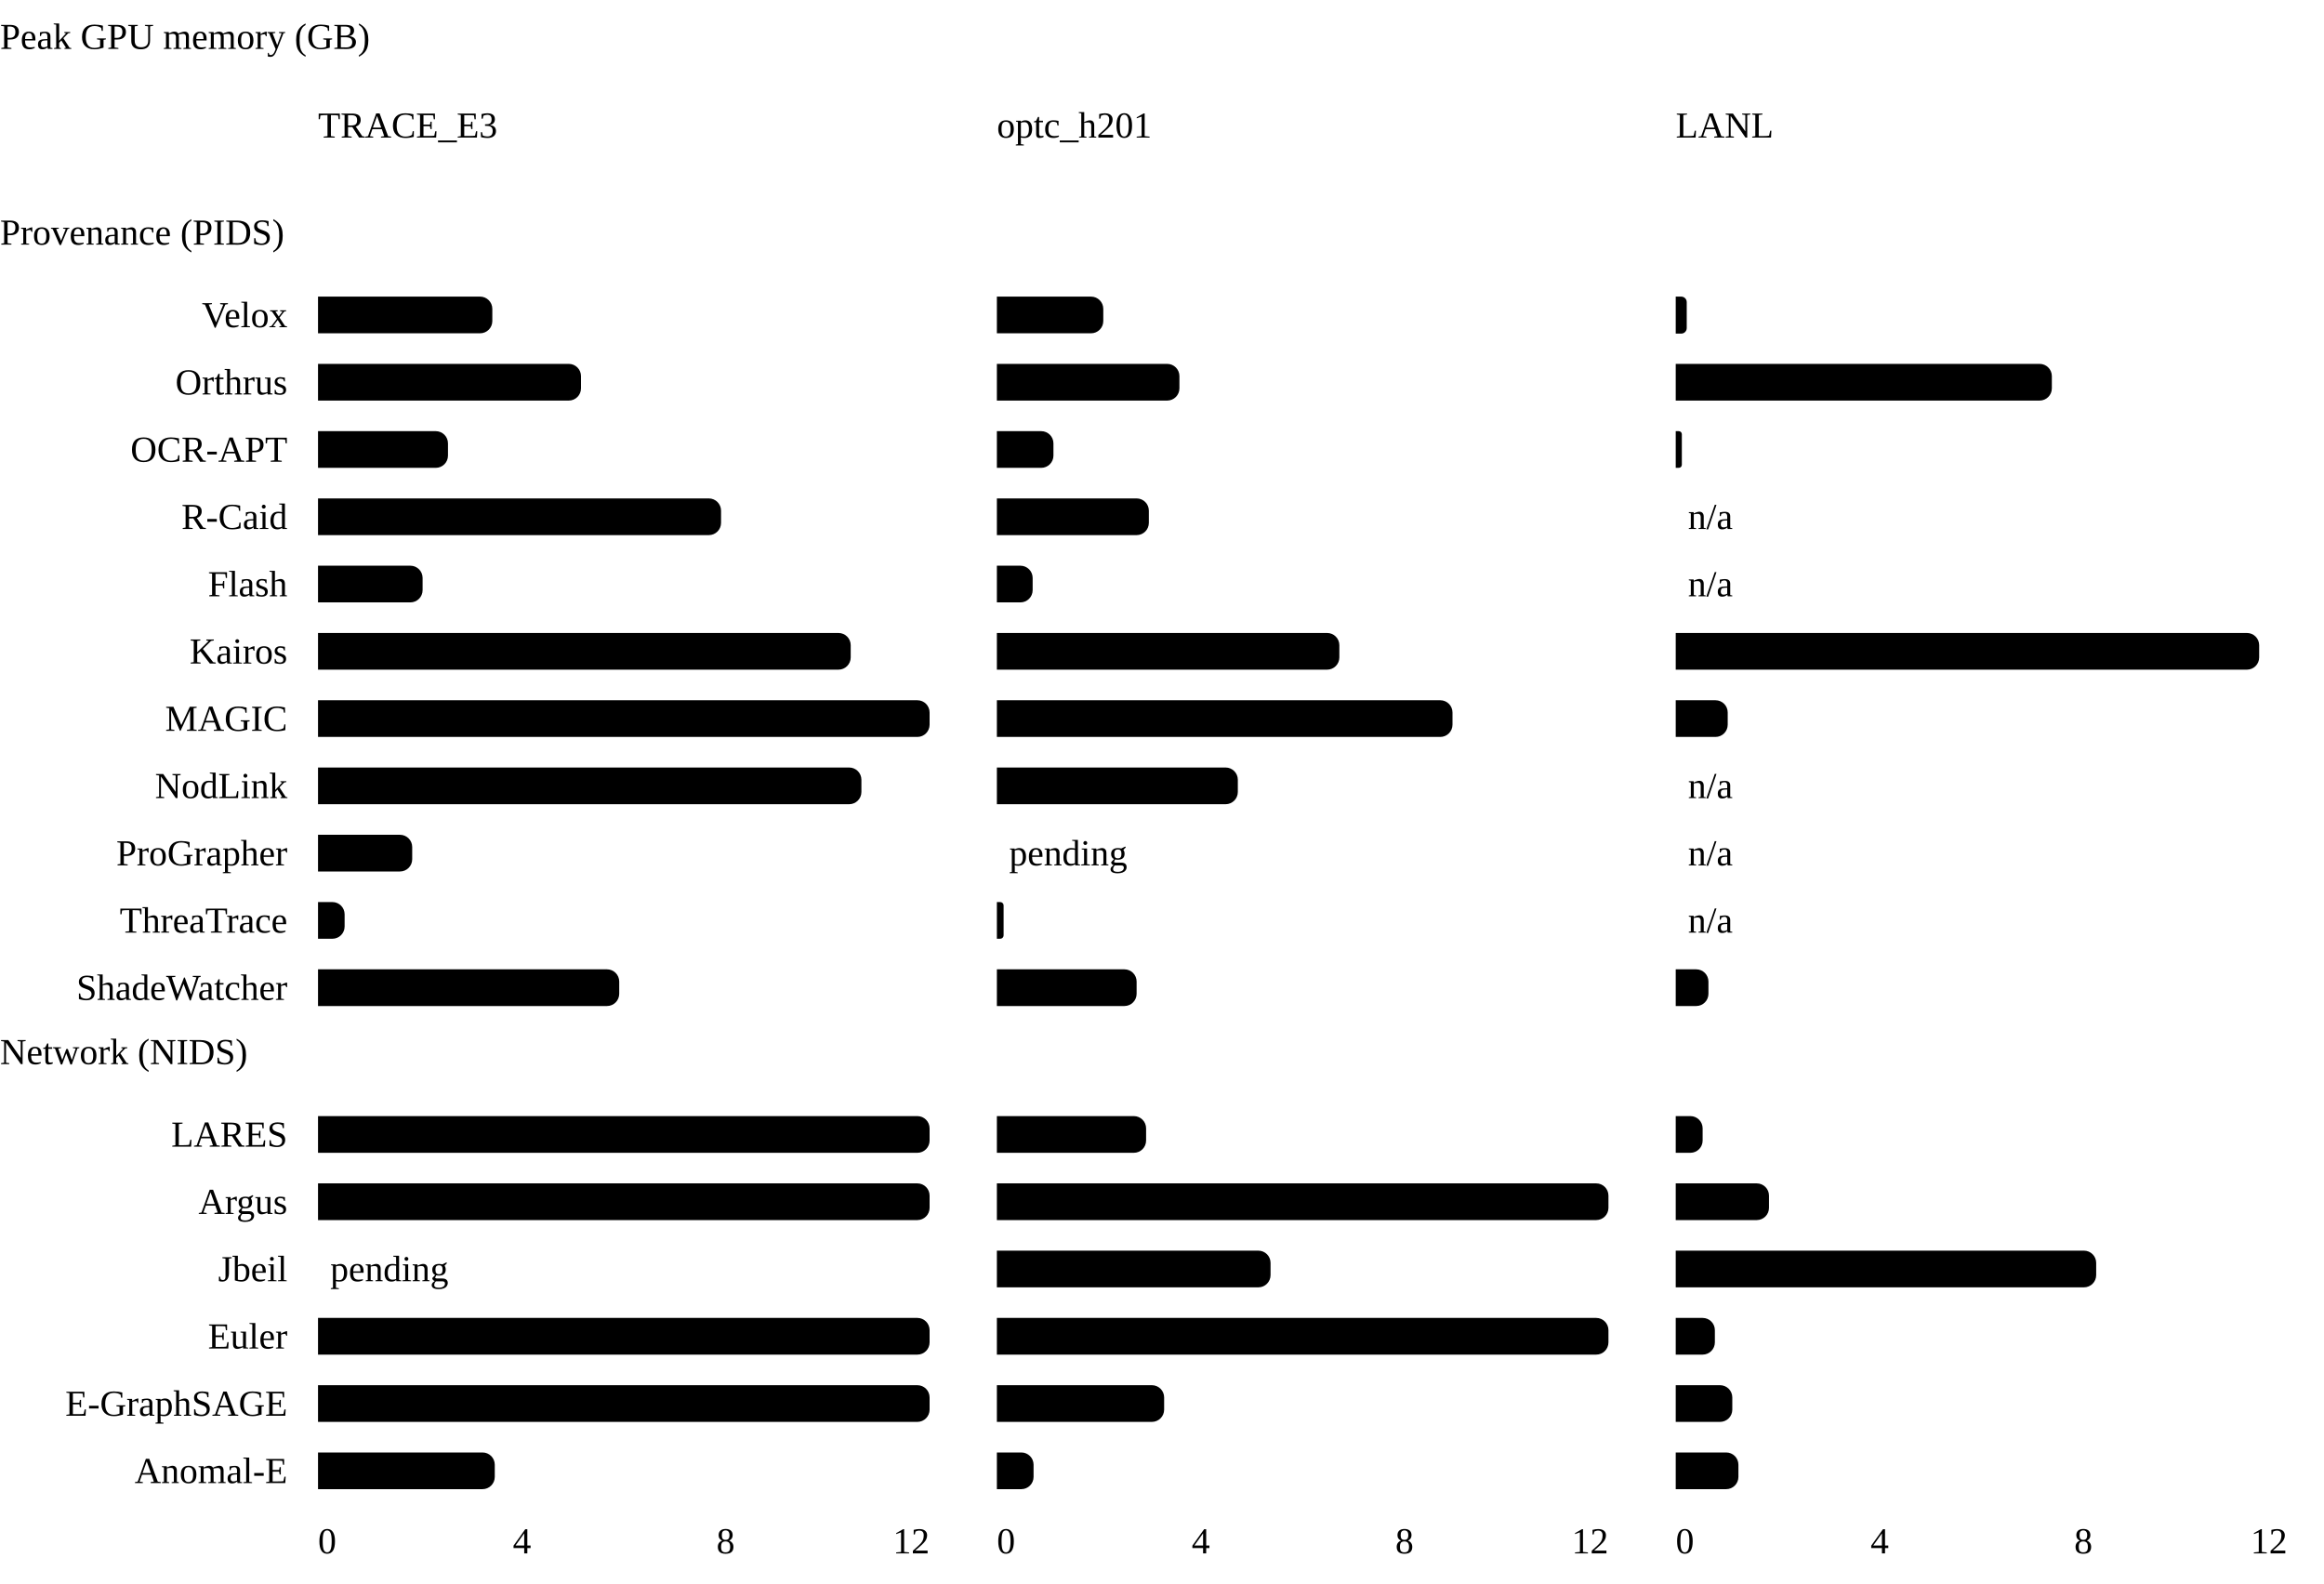
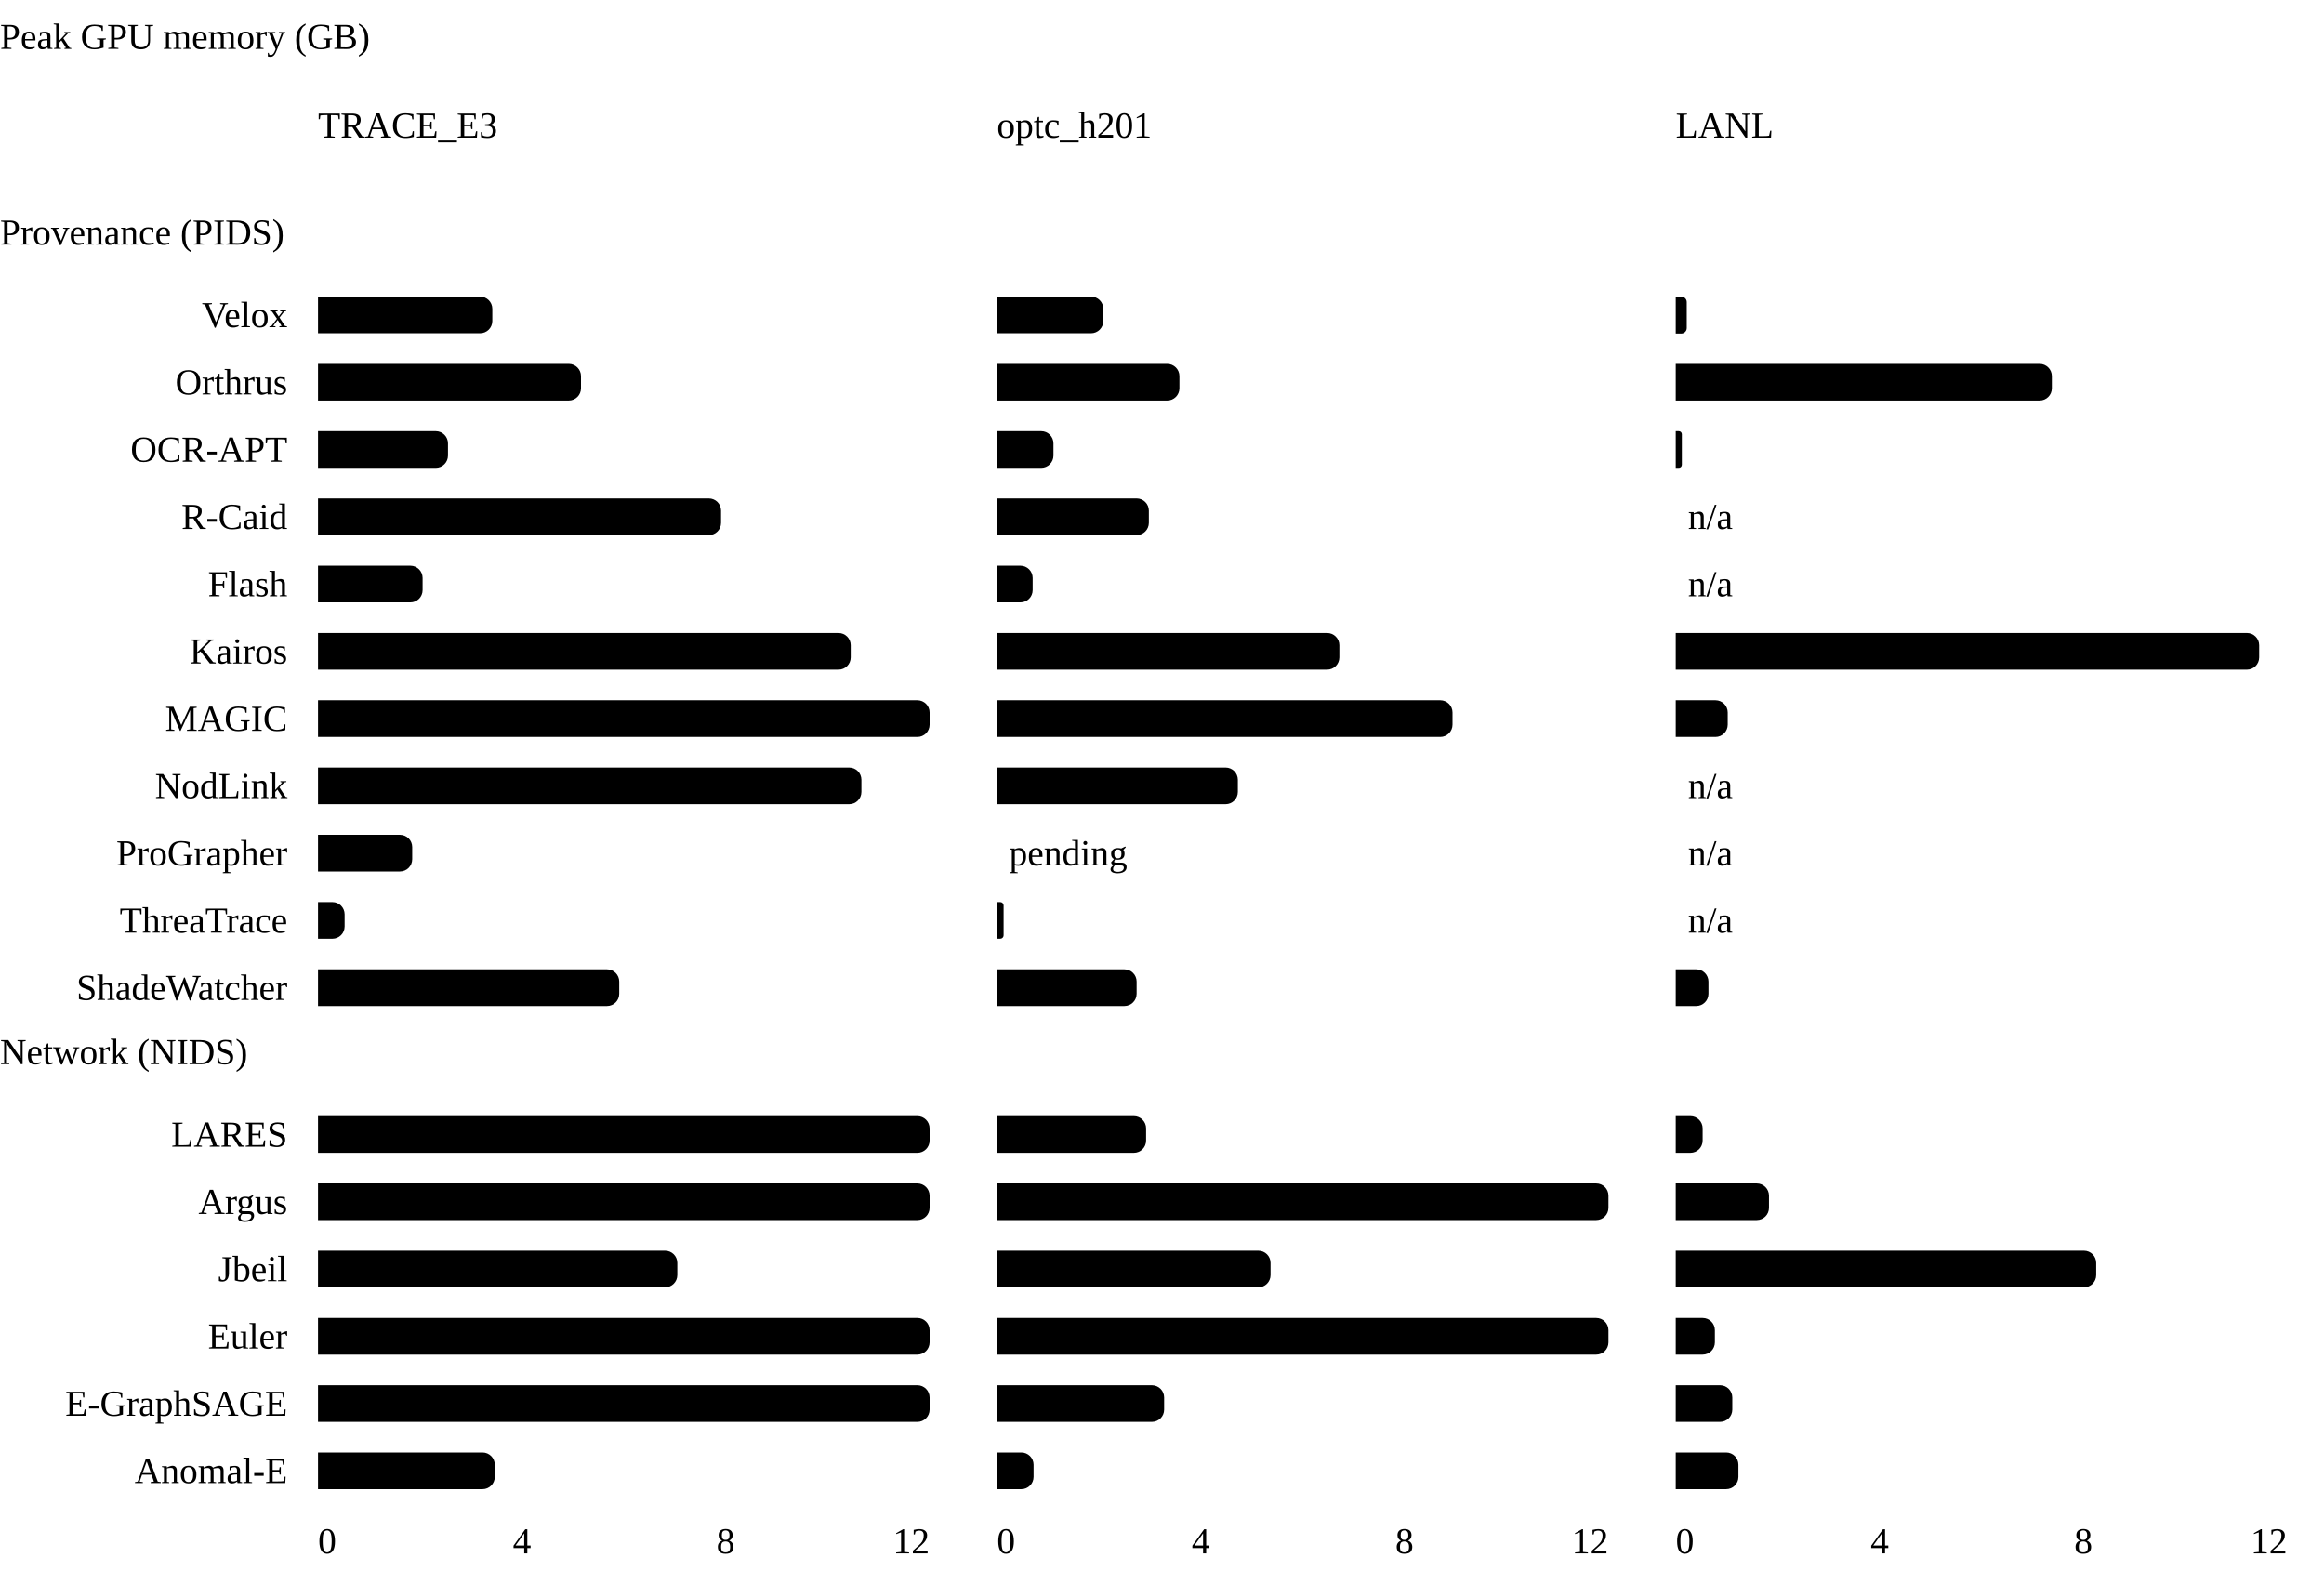
<svg class="pm-bench-chart" viewBox="0 0 760 518" role="img" aria-label="Peak GPU memory (GB) of each system, one panel per dataset: TRACE_E3, optc_h201, LANL" preserveAspectRatio="xMinYMin meet">
  <text class="pm-bench-axis" x="0" y="16">Peak GPU memory (GB)</text>
  <text class="pm-bench-panel" x="104.0" y="45">TRACE_E3</text>
  <line class="pm-bench-base" x1="104.0" x2="104.0" y1="58" y2="492" />
  <text class="pm-bench-tick" x="104.0" y="508" text-anchor="start">0</text>
  <line class="pm-bench-grid" x1="170.7" x2="170.7" y1="58" y2="492" />
  <text class="pm-bench-tick" x="170.7" y="508" text-anchor="middle">4</text>
  <line class="pm-bench-grid" x1="237.3" x2="237.3" y1="58" y2="492" />
  <text class="pm-bench-tick" x="237.3" y="508" text-anchor="middle">8</text>
  <line class="pm-bench-grid" x1="304.0" x2="304.0" y1="58" y2="492" />
  <text class="pm-bench-tick" x="304.0" y="508" text-anchor="end">12</text>
  <text class="pm-bench-panel" x="326.0" y="45">optc_h201</text>
  <line class="pm-bench-base" x1="326.0" x2="326.0" y1="58" y2="492" />
  <text class="pm-bench-tick" x="326.0" y="508" text-anchor="start">0</text>
  <line class="pm-bench-grid" x1="392.7" x2="392.7" y1="58" y2="492" />
  <text class="pm-bench-tick" x="392.7" y="508" text-anchor="middle">4</text>
  <line class="pm-bench-grid" x1="459.3" x2="459.3" y1="58" y2="492" />
  <text class="pm-bench-tick" x="459.3" y="508" text-anchor="middle">8</text>
  <line class="pm-bench-grid" x1="526.0" x2="526.0" y1="58" y2="492" />
  <text class="pm-bench-tick" x="526.0" y="508" text-anchor="end">12</text>
  <text class="pm-bench-panel" x="548.0" y="45">LANL</text>
  <line class="pm-bench-base" x1="548.0" x2="548.0" y1="58" y2="492" />
  <text class="pm-bench-tick" x="548.0" y="508" text-anchor="start">0</text>
  <line class="pm-bench-grid" x1="614.7" x2="614.7" y1="58" y2="492" />
  <text class="pm-bench-tick" x="614.7" y="508" text-anchor="middle">4</text>
  <line class="pm-bench-grid" x1="681.3" x2="681.3" y1="58" y2="492" />
  <text class="pm-bench-tick" x="681.3" y="508" text-anchor="middle">8</text>
  <line class="pm-bench-grid" x1="748.0" x2="748.0" y1="58" y2="492" />
  <text class="pm-bench-tick" x="748.0" y="508" text-anchor="end">12</text>
  <text class="pm-bench-family pm-bench-family--prov" x="0" y="80">Provenance (PIDS)</text>
  <text class="pm-bench-label" x="94" y="107.0" text-anchor="end">Velox</text>
  <g class="pm-bench-hit" data-tip="Velox on TRACE_E3: 3.4 GB" role="img" aria-label="Velox on TRACE_E3: 3.4 GB">
    <rect x="104.0" y="92.0" width="200.0" height="22" fill="transparent" />
    <path class="pm-bench-bar pm-single" d="M104.0 97.0h53.0a4.0 4.0 0 0 1 4.0 4.0v4.0a4.0 4.0 0 0 1 -4.0 4.0h-53.0Z" />
  </g>
  <g class="pm-bench-hit" data-tip="Velox on optc_h201: 2.1 GB" role="img" aria-label="Velox on optc_h201: 2.1 GB">
    <rect x="326.0" y="92.0" width="200.0" height="22" fill="transparent" />
    <path class="pm-bench-bar pm-single" d="M326.0 97.0h30.8a4.0 4.0 0 0 1 4.0 4.0v4.0a4.0 4.0 0 0 1 -4.0 4.0h-30.8Z" />
  </g>
  <g class="pm-bench-hit" data-tip="Velox on LANL: 0.2 GB" role="img" aria-label="Velox on LANL: 0.2 GB">
    <rect x="548.0" y="92.0" width="200.0" height="22" fill="transparent" />
    <path class="pm-bench-bar pm-single" d="M548.0 97.0h1.8a1.8 1.8 0 0 1 1.8 1.8v8.5a1.8 1.8 0 0 1 -1.8 1.8h-1.8Z" />
  </g>
  <text class="pm-bench-label" x="94" y="129.0" text-anchor="end">Orthrus</text>
  <g class="pm-bench-hit" data-tip="Orthrus on TRACE_E3: 5.2 GB" role="img" aria-label="Orthrus on TRACE_E3: 5.2 GB">
    <rect x="104.0" y="114.0" width="200.0" height="22" fill="transparent" />
    <path class="pm-bench-bar pm-single" d="M104.0 119.0h82.0a4.0 4.0 0 0 1 4.0 4.0v4.0a4.0 4.0 0 0 1 -4.0 4.0h-82.0Z" />
  </g>
  <g class="pm-bench-hit" data-tip="Orthrus on optc_h201: 3.6 GB" role="img" aria-label="Orthrus on optc_h201: 3.6 GB">
    <rect x="326.0" y="114.0" width="200.0" height="22" fill="transparent" />
    <path class="pm-bench-bar pm-single" d="M326.0 119.0h55.7a4.0 4.0 0 0 1 4.0 4.0v4.0a4.0 4.0 0 0 1 -4.0 4.0h-55.7Z" />
  </g>
  <g class="pm-bench-hit" data-tip="Orthrus on LANL: 7.4 GB" role="img" aria-label="Orthrus on LANL: 7.4 GB">
    <rect x="548.0" y="114.0" width="200.0" height="22" fill="transparent" />
    <path class="pm-bench-bar pm-single" d="M548.0 119.0h119.0a4.0 4.0 0 0 1 4.0 4.0v4.0a4.0 4.0 0 0 1 -4.0 4.0h-119.0Z" />
  </g>
  <text class="pm-bench-label" x="94" y="151.0" text-anchor="end">OCR-APT</text>
  <g class="pm-bench-hit" data-tip="OCR-APT on TRACE_E3: 2.5 GB" role="img" aria-label="OCR-APT on TRACE_E3: 2.5 GB">
    <rect x="104.0" y="136.0" width="200.0" height="22" fill="transparent" />
    <path class="pm-bench-bar pm-single" d="M104.0 141.0h38.5a4.0 4.0 0 0 1 4.0 4.0v4.0a4.0 4.0 0 0 1 -4.0 4.0h-38.5Z" />
  </g>
  <g class="pm-bench-hit" data-tip="OCR-APT on optc_h201: 1.1 GB" role="img" aria-label="OCR-APT on optc_h201: 1.1 GB">
    <rect x="326.0" y="136.0" width="200.0" height="22" fill="transparent" />
    <path class="pm-bench-bar pm-single" d="M326.0 141.0h14.5a4.0 4.0 0 0 1 4.0 4.0v4.0a4.0 4.0 0 0 1 -4.0 4.0h-14.5Z" />
  </g>
  <g class="pm-bench-hit" data-tip="OCR-APT on LANL: 0.1 GB" role="img" aria-label="OCR-APT on LANL: 0.1 GB">
    <rect x="548.0" y="136.0" width="200.0" height="22" fill="transparent" />
    <path class="pm-bench-bar pm-single" d="M548.0 141.0h1.0a1.0 1.0 0 0 1 1.0 1.0v10.0a1.0 1.0 0 0 1 -1.0 1.0h-1.0Z" />
  </g>
  <text class="pm-bench-label" x="94" y="173.0" text-anchor="end">R-Caid</text>
  <g class="pm-bench-hit" data-tip="R-Caid on TRACE_E3: 7.9 GB" role="img" aria-label="R-Caid on TRACE_E3: 7.9 GB">
    <rect x="104.0" y="158.0" width="200.0" height="22" fill="transparent" />
    <path class="pm-bench-bar pm-single" d="M104.0 163.0h127.8a4.0 4.0 0 0 1 4.0 4.0v4.0a4.0 4.0 0 0 1 -4.0 4.0h-127.8Z" />
  </g>
  <g class="pm-bench-hit" data-tip="R-Caid on optc_h201: 3.0 GB" role="img" aria-label="R-Caid on optc_h201: 3.0 GB">
    <rect x="326.0" y="158.0" width="200.0" height="22" fill="transparent" />
    <path class="pm-bench-bar pm-single" d="M326.0 163.0h45.7a4.0 4.0 0 0 1 4.0 4.0v4.0a4.0 4.0 0 0 1 -4.0 4.0h-45.7Z" />
  </g>
  <text class="pm-bench-note" x="552.0" y="173.0">n/a</text>
  <text class="pm-bench-label" x="94" y="195.0" text-anchor="end">Flash</text>
  <g class="pm-bench-hit" data-tip="Flash on TRACE_E3: 2.0 GB" role="img" aria-label="Flash on TRACE_E3: 2.0 GB">
    <rect x="104.0" y="180.0" width="200.0" height="22" fill="transparent" />
    <path class="pm-bench-bar pm-single" d="M104.0 185.0h30.2a4.0 4.0 0 0 1 4.0 4.0v4.0a4.0 4.0 0 0 1 -4.0 4.0h-30.2Z" />
  </g>
  <g class="pm-bench-hit" data-tip="Flash on optc_h201: 0.7 GB" role="img" aria-label="Flash on optc_h201: 0.7 GB">
    <rect x="326.0" y="180.0" width="200.0" height="22" fill="transparent" />
    <path class="pm-bench-bar pm-single" d="M326.0 185.0h7.7a4.0 4.0 0 0 1 4.0 4.0v4.0a4.0 4.0 0 0 1 -4.0 4.0h-7.7Z" />
  </g>
  <text class="pm-bench-note" x="552.0" y="195.0">n/a</text>
  <text class="pm-bench-label" x="94" y="217.0" text-anchor="end">Kairos</text>
  <g class="pm-bench-hit" data-tip="Kairos on TRACE_E3: 10.4 GB" role="img" aria-label="Kairos on TRACE_E3: 10.4 GB">
    <rect x="104.0" y="202.0" width="200.0" height="22" fill="transparent" />
    <path class="pm-bench-bar pm-single" d="M104.0 207.0h170.2a4.0 4.0 0 0 1 4.0 4.0v4.0a4.0 4.0 0 0 1 -4.0 4.0h-170.2Z" />
  </g>
  <g class="pm-bench-hit" data-tip="Kairos on optc_h201: 6.7 GB" role="img" aria-label="Kairos on optc_h201: 6.7 GB">
    <rect x="326.0" y="202.0" width="200.0" height="22" fill="transparent" />
    <path class="pm-bench-bar pm-single" d="M326.0 207.0h108.0a4.0 4.0 0 0 1 4.0 4.0v4.0a4.0 4.0 0 0 1 -4.0 4.0h-108.0Z" />
  </g>
  <g class="pm-bench-hit" data-tip="Kairos on LANL: 11.4 GB" role="img" aria-label="Kairos on LANL: 11.4 GB">
    <rect x="548.0" y="202.0" width="200.0" height="22" fill="transparent" />
    <path class="pm-bench-bar pm-single" d="M548.0 207.0h186.8a4.0 4.0 0 0 1 4.0 4.0v4.0a4.0 4.0 0 0 1 -4.0 4.0h-186.8Z" />
  </g>
  <text class="pm-bench-label" x="94" y="239.0" text-anchor="end">MAGIC</text>
  <g class="pm-bench-hit" data-tip="MAGIC on TRACE_E3: 18.4 GB" role="img" aria-label="MAGIC on TRACE_E3: 18.4 GB">
    <rect x="104.0" y="224.0" width="200.0" height="22" fill="transparent" />
    <path class="pm-bench-bar pm-single" d="M104.0 229.0h196.0a4.0 4.0 0 0 1 4.0 4.0v4.0a4.0 4.0 0 0 1 -4.0 4.0h-196.0Z" />
    <path class="pm-bench-break" d="M292.0 243.0l4 -16M296.0 243.0l4 -16" />
  </g>
  <g class="pm-bench-hit" data-tip="MAGIC on optc_h201: 8.9 GB" role="img" aria-label="MAGIC on optc_h201: 8.9 GB">
    <rect x="326.0" y="224.0" width="200.0" height="22" fill="transparent" />
    <path class="pm-bench-bar pm-single" d="M326.0 229.0h145.0a4.0 4.0 0 0 1 4.0 4.0v4.0a4.0 4.0 0 0 1 -4.0 4.0h-145.0Z" />
  </g>
  <g class="pm-bench-hit" data-tip="MAGIC on LANL: 1.0 GB" role="img" aria-label="MAGIC on LANL: 1.0 GB">
    <rect x="548.0" y="224.0" width="200.0" height="22" fill="transparent" />
    <path class="pm-bench-bar pm-single" d="M548.0 229.0h13.0a4.0 4.0 0 0 1 4.0 4.0v4.0a4.0 4.0 0 0 1 -4.0 4.0h-13.0Z" />
  </g>
  <text class="pm-bench-label" x="94" y="261.0" text-anchor="end">NodLink</text>
  <g class="pm-bench-hit" data-tip="NodLink on TRACE_E3: 10.7 GB" role="img" aria-label="NodLink on TRACE_E3: 10.7 GB">
    <rect x="104.0" y="246.0" width="200.0" height="22" fill="transparent" />
    <path class="pm-bench-bar pm-single" d="M104.0 251.0h173.7a4.0 4.0 0 0 1 4.0 4.0v4.0a4.0 4.0 0 0 1 -4.0 4.0h-173.7Z" />
  </g>
  <g class="pm-bench-hit" data-tip="NodLink on optc_h201: 4.7 GB" role="img" aria-label="NodLink on optc_h201: 4.7 GB">
    <rect x="326.0" y="246.0" width="200.0" height="22" fill="transparent" />
    <path class="pm-bench-bar pm-single" d="M326.0 251.0h74.8a4.0 4.0 0 0 1 4.0 4.0v4.0a4.0 4.0 0 0 1 -4.0 4.0h-74.8Z" />
  </g>
  <text class="pm-bench-note" x="552.0" y="261.0">n/a</text>
  <text class="pm-bench-label" x="94" y="283.0" text-anchor="end">ProGrapher</text>
  <g class="pm-bench-hit" data-tip="ProGrapher on TRACE_E3: 1.9 GB" role="img" aria-label="ProGrapher on TRACE_E3: 1.9 GB">
    <rect x="104.0" y="268.0" width="200.0" height="22" fill="transparent" />
    <path class="pm-bench-bar pm-single" d="M104.0 273.0h26.8a4.0 4.0 0 0 1 4.0 4.0v4.0a4.0 4.0 0 0 1 -4.0 4.0h-26.8Z" />
  </g>
  <text class="pm-bench-note" x="330.0" y="283.0">pending</text>
  <text class="pm-bench-note" x="552.0" y="283.0">n/a</text>
  <text class="pm-bench-label" x="94" y="305.0" text-anchor="end">ThreaTrace</text>
  <g class="pm-bench-hit" data-tip="ThreaTrace on TRACE_E3: 0.5 GB" role="img" aria-label="ThreaTrace on TRACE_E3: 0.5 GB">
    <rect x="104.0" y="290.0" width="200.0" height="22" fill="transparent" />
    <path class="pm-bench-bar pm-single" d="M104.0 295.0h4.7a4.0 4.0 0 0 1 4.0 4.0v4.0a4.0 4.0 0 0 1 -4.0 4.0h-4.7Z" />
  </g>
  <g class="pm-bench-hit" data-tip="ThreaTrace on optc_h201: 0.1 GB" role="img" aria-label="ThreaTrace on optc_h201: 0.1 GB">
    <rect x="326.0" y="290.0" width="200.0" height="22" fill="transparent" />
    <path class="pm-bench-bar pm-single" d="M326.0 295.0h1.1a1.1 1.1 0 0 1 1.1 1.1v9.8a1.1 1.1 0 0 1 -1.1 1.1h-1.1Z" />
  </g>
  <text class="pm-bench-note" x="552.0" y="305.0">n/a</text>
  <text class="pm-bench-label" x="94" y="327.0" text-anchor="end">ShadeWatcher</text>
  <g class="pm-bench-hit" data-tip="ShadeWatcher on TRACE_E3: 5.9 GB" role="img" aria-label="ShadeWatcher on TRACE_E3: 5.9 GB">
    <rect x="104.0" y="312.0" width="200.0" height="22" fill="transparent" />
    <path class="pm-bench-bar pm-single" d="M104.0 317.0h94.5a4.0 4.0 0 0 1 4.0 4.0v4.0a4.0 4.0 0 0 1 -4.0 4.0h-94.5Z" />
  </g>
  <g class="pm-bench-hit" data-tip="ShadeWatcher on optc_h201: 2.7 GB" role="img" aria-label="ShadeWatcher on optc_h201: 2.7 GB">
    <rect x="326.0" y="312.0" width="200.0" height="22" fill="transparent" />
    <path class="pm-bench-bar pm-single" d="M326.0 317.0h41.7a4.0 4.0 0 0 1 4.0 4.0v4.0a4.0 4.0 0 0 1 -4.0 4.0h-41.7Z" />
  </g>
  <g class="pm-bench-hit" data-tip="ShadeWatcher on LANL: 0.6 GB" role="img" aria-label="ShadeWatcher on LANL: 0.6 GB">
    <rect x="548.0" y="312.0" width="200.0" height="22" fill="transparent" />
    <path class="pm-bench-bar pm-single" d="M548.0 317.0h6.7a4.0 4.0 0 0 1 4.0 4.0v4.0a4.0 4.0 0 0 1 -4.0 4.0h-6.7Z" />
  </g>
  <text class="pm-bench-family pm-bench-family--net" x="0" y="348">Network (NIDS)</text>
  <text class="pm-bench-label" x="94" y="375.0" text-anchor="end">LARES</text>
  <g class="pm-bench-hit" data-tip="LARES on TRACE_E3: 27.9 GB" role="img" aria-label="LARES on TRACE_E3: 27.9 GB">
    <rect x="104.0" y="360.0" width="200.0" height="22" fill="transparent" />
    <path class="pm-bench-bar pm-single" d="M104.0 365.0h196.0a4.0 4.0 0 0 1 4.0 4.0v4.0a4.0 4.0 0 0 1 -4.0 4.0h-196.0Z" />
    <path class="pm-bench-break" d="M292.0 379.0l4 -16M296.0 379.0l4 -16" />
  </g>
  <g class="pm-bench-hit" data-tip="LARES on optc_h201: 2.9 GB" role="img" aria-label="LARES on optc_h201: 2.9 GB">
    <rect x="326.0" y="360.0" width="200.0" height="22" fill="transparent" />
    <path class="pm-bench-bar pm-single" d="M326.0 365.0h44.8a4.0 4.0 0 0 1 4.0 4.0v4.0a4.0 4.0 0 0 1 -4.0 4.0h-44.8Z" />
  </g>
  <g class="pm-bench-hit" data-tip="LARES on LANL: 0.5 GB" role="img" aria-label="LARES on LANL: 0.5 GB">
    <rect x="548.0" y="360.0" width="200.0" height="22" fill="transparent" />
    <path class="pm-bench-bar pm-single" d="M548.0 365.0h4.8a4.0 4.0 0 0 1 4.0 4.0v4.0a4.0 4.0 0 0 1 -4.0 4.0h-4.8Z" />
  </g>
  <text class="pm-bench-label" x="94" y="397.0" text-anchor="end">Argus</text>
  <g class="pm-bench-hit" data-tip="Argus on TRACE_E3: 27.6 GB" role="img" aria-label="Argus on TRACE_E3: 27.6 GB">
    <rect x="104.0" y="382.0" width="200.0" height="22" fill="transparent" />
    <path class="pm-bench-bar pm-single" d="M104.0 387.0h196.0a4.0 4.0 0 0 1 4.0 4.0v4.0a4.0 4.0 0 0 1 -4.0 4.0h-196.0Z" />
    <path class="pm-bench-break" d="M292.0 401.0l4 -16M296.0 401.0l4 -16" />
  </g>
  <g class="pm-bench-hit" data-tip="Argus on optc_h201: 16.6 GB" role="img" aria-label="Argus on optc_h201: 16.6 GB">
    <rect x="326.0" y="382.0" width="200.0" height="22" fill="transparent" />
    <path class="pm-bench-bar pm-single" d="M326.0 387.0h196.0a4.0 4.0 0 0 1 4.0 4.0v4.0a4.0 4.0 0 0 1 -4.0 4.0h-196.0Z" />
    <path class="pm-bench-break" d="M514.0 401.0l4 -16M518.0 401.0l4 -16" />
  </g>
  <g class="pm-bench-hit" data-tip="Argus on LANL: 1.8 GB" role="img" aria-label="Argus on LANL: 1.8 GB">
    <rect x="548.0" y="382.0" width="200.0" height="22" fill="transparent" />
    <path class="pm-bench-bar pm-single" d="M548.0 387.0h26.5a4.0 4.0 0 0 1 4.0 4.0v4.0a4.0 4.0 0 0 1 -4.0 4.0h-26.5Z" />
  </g>
  <text class="pm-bench-label" x="94" y="419.0" text-anchor="end">Jbeil</text>
-   <text class="pm-bench-note" x="108.0" y="419.0">pending</text>
+   <g class="pm-bench-hit" data-tip="Jbeil on TRACE_E3: 7.0 GB" role="img" aria-label="Jbeil on TRACE_E3: 7.0 GB">
+     <rect x="104.0" y="404.0" width="200.0" height="22" fill="transparent" />
+     <path class="pm-bench-bar pm-single" d="M104.0 409.0h113.5a4.0 4.0 0 0 1 4.0 4.0v4.0a4.0 4.0 0 0 1 -4.0 4.0h-113.5Z" />
+   </g>
  <g class="pm-bench-hit" data-tip="Jbeil on optc_h201: 5.4 GB" role="img" aria-label="Jbeil on optc_h201: 5.4 GB">
    <rect x="326.0" y="404.0" width="200.0" height="22" fill="transparent" />
    <path class="pm-bench-bar pm-single" d="M326.0 409.0h85.5a4.0 4.0 0 0 1 4.0 4.0v4.0a4.0 4.0 0 0 1 -4.0 4.0h-85.5Z" />
  </g>
  <g class="pm-bench-hit" data-tip="Jbeil on LANL: 8.2 GB" role="img" aria-label="Jbeil on LANL: 8.2 GB">
    <rect x="548.0" y="404.0" width="200.0" height="22" fill="transparent" />
    <path class="pm-bench-bar pm-single" d="M548.0 409.0h133.5a4.0 4.0 0 0 1 4.0 4.0v4.0a4.0 4.0 0 0 1 -4.0 4.0h-133.5Z" />
  </g>
  <text class="pm-bench-label" x="94" y="441.0" text-anchor="end">Euler</text>
  <g class="pm-bench-hit" data-tip="Euler on TRACE_E3: 24.2 GB" role="img" aria-label="Euler on TRACE_E3: 24.2 GB">
    <rect x="104.0" y="426.0" width="200.0" height="22" fill="transparent" />
    <path class="pm-bench-bar pm-single" d="M104.0 431.0h196.0a4.0 4.0 0 0 1 4.0 4.0v4.0a4.0 4.0 0 0 1 -4.0 4.0h-196.0Z" />
    <path class="pm-bench-break" d="M292.0 445.0l4 -16M296.0 445.0l4 -16" />
  </g>
  <g class="pm-bench-hit" data-tip="Euler on optc_h201: 14.6 GB" role="img" aria-label="Euler on optc_h201: 14.6 GB">
    <rect x="326.0" y="426.0" width="200.0" height="22" fill="transparent" />
    <path class="pm-bench-bar pm-single" d="M326.0 431.0h196.0a4.0 4.0 0 0 1 4.0 4.0v4.0a4.0 4.0 0 0 1 -4.0 4.0h-196.0Z" />
    <path class="pm-bench-break" d="M514.0 445.0l4 -16M518.0 445.0l4 -16" />
  </g>
  <g class="pm-bench-hit" data-tip="Euler on LANL: 0.8 GB" role="img" aria-label="Euler on LANL: 0.8 GB">
    <rect x="548.0" y="426.0" width="200.0" height="22" fill="transparent" />
    <path class="pm-bench-bar pm-single" d="M548.0 431.0h8.8a4.0 4.0 0 0 1 4.0 4.0v4.0a4.0 4.0 0 0 1 -4.0 4.0h-8.8Z" />
  </g>
  <text class="pm-bench-label" x="94" y="463.0" text-anchor="end">E-GraphSAGE</text>
  <g class="pm-bench-hit" data-tip="E-GraphSAGE on TRACE_E3: 19.8 GB" role="img" aria-label="E-GraphSAGE on TRACE_E3: 19.8 GB">
    <rect x="104.0" y="448.0" width="200.0" height="22" fill="transparent" />
    <path class="pm-bench-bar pm-single" d="M104.0 453.0h196.0a4.0 4.0 0 0 1 4.0 4.0v4.0a4.0 4.0 0 0 1 -4.0 4.0h-196.0Z" />
    <path class="pm-bench-break" d="M292.0 467.0l4 -16M296.0 467.0l4 -16" />
  </g>
  <g class="pm-bench-hit" data-tip="E-GraphSAGE on optc_h201: 3.3 GB" role="img" aria-label="E-GraphSAGE on optc_h201: 3.3 GB">
    <rect x="326.0" y="448.0" width="200.0" height="22" fill="transparent" />
    <path class="pm-bench-bar pm-single" d="M326.0 453.0h50.7a4.0 4.0 0 0 1 4.0 4.0v4.0a4.0 4.0 0 0 1 -4.0 4.0h-50.7Z" />
  </g>
  <g class="pm-bench-hit" data-tip="E-GraphSAGE on LANL: 1.1 GB" role="img" aria-label="E-GraphSAGE on LANL: 1.1 GB">
    <rect x="548.0" y="448.0" width="200.0" height="22" fill="transparent" />
    <path class="pm-bench-bar pm-single" d="M548.0 453.0h14.5a4.0 4.0 0 0 1 4.0 4.0v4.0a4.0 4.0 0 0 1 -4.0 4.0h-14.5Z" />
  </g>
  <text class="pm-bench-label" x="94" y="485.0" text-anchor="end">Anomal-E</text>
  <g class="pm-bench-hit" data-tip="Anomal-E on TRACE_E3: 3.5 GB" role="img" aria-label="Anomal-E on TRACE_E3: 3.5 GB">
    <rect x="104.0" y="470.0" width="200.0" height="22" fill="transparent" />
    <path class="pm-bench-bar pm-single" d="M104.0 475.0h53.8a4.0 4.0 0 0 1 4.0 4.0v4.0a4.0 4.0 0 0 1 -4.0 4.0h-53.8Z" />
  </g>
  <g class="pm-bench-hit" data-tip="Anomal-E on optc_h201: 0.7 GB" role="img" aria-label="Anomal-E on optc_h201: 0.7 GB">
    <rect x="326.0" y="470.0" width="200.0" height="22" fill="transparent" />
    <path class="pm-bench-bar pm-single" d="M326.0 475.0h8.0a4.0 4.0 0 0 1 4.0 4.0v4.0a4.0 4.0 0 0 1 -4.0 4.0h-8.0Z" />
  </g>
  <g class="pm-bench-hit" data-tip="Anomal-E on LANL: 1.2 GB" role="img" aria-label="Anomal-E on LANL: 1.2 GB">
    <rect x="548.0" y="470.0" width="200.0" height="22" fill="transparent" />
    <path class="pm-bench-bar pm-single" d="M548.0 475.0h16.5a4.0 4.0 0 0 1 4.0 4.0v4.0a4.0 4.0 0 0 1 -4.0 4.0h-16.5Z" />
  </g>
</svg>
